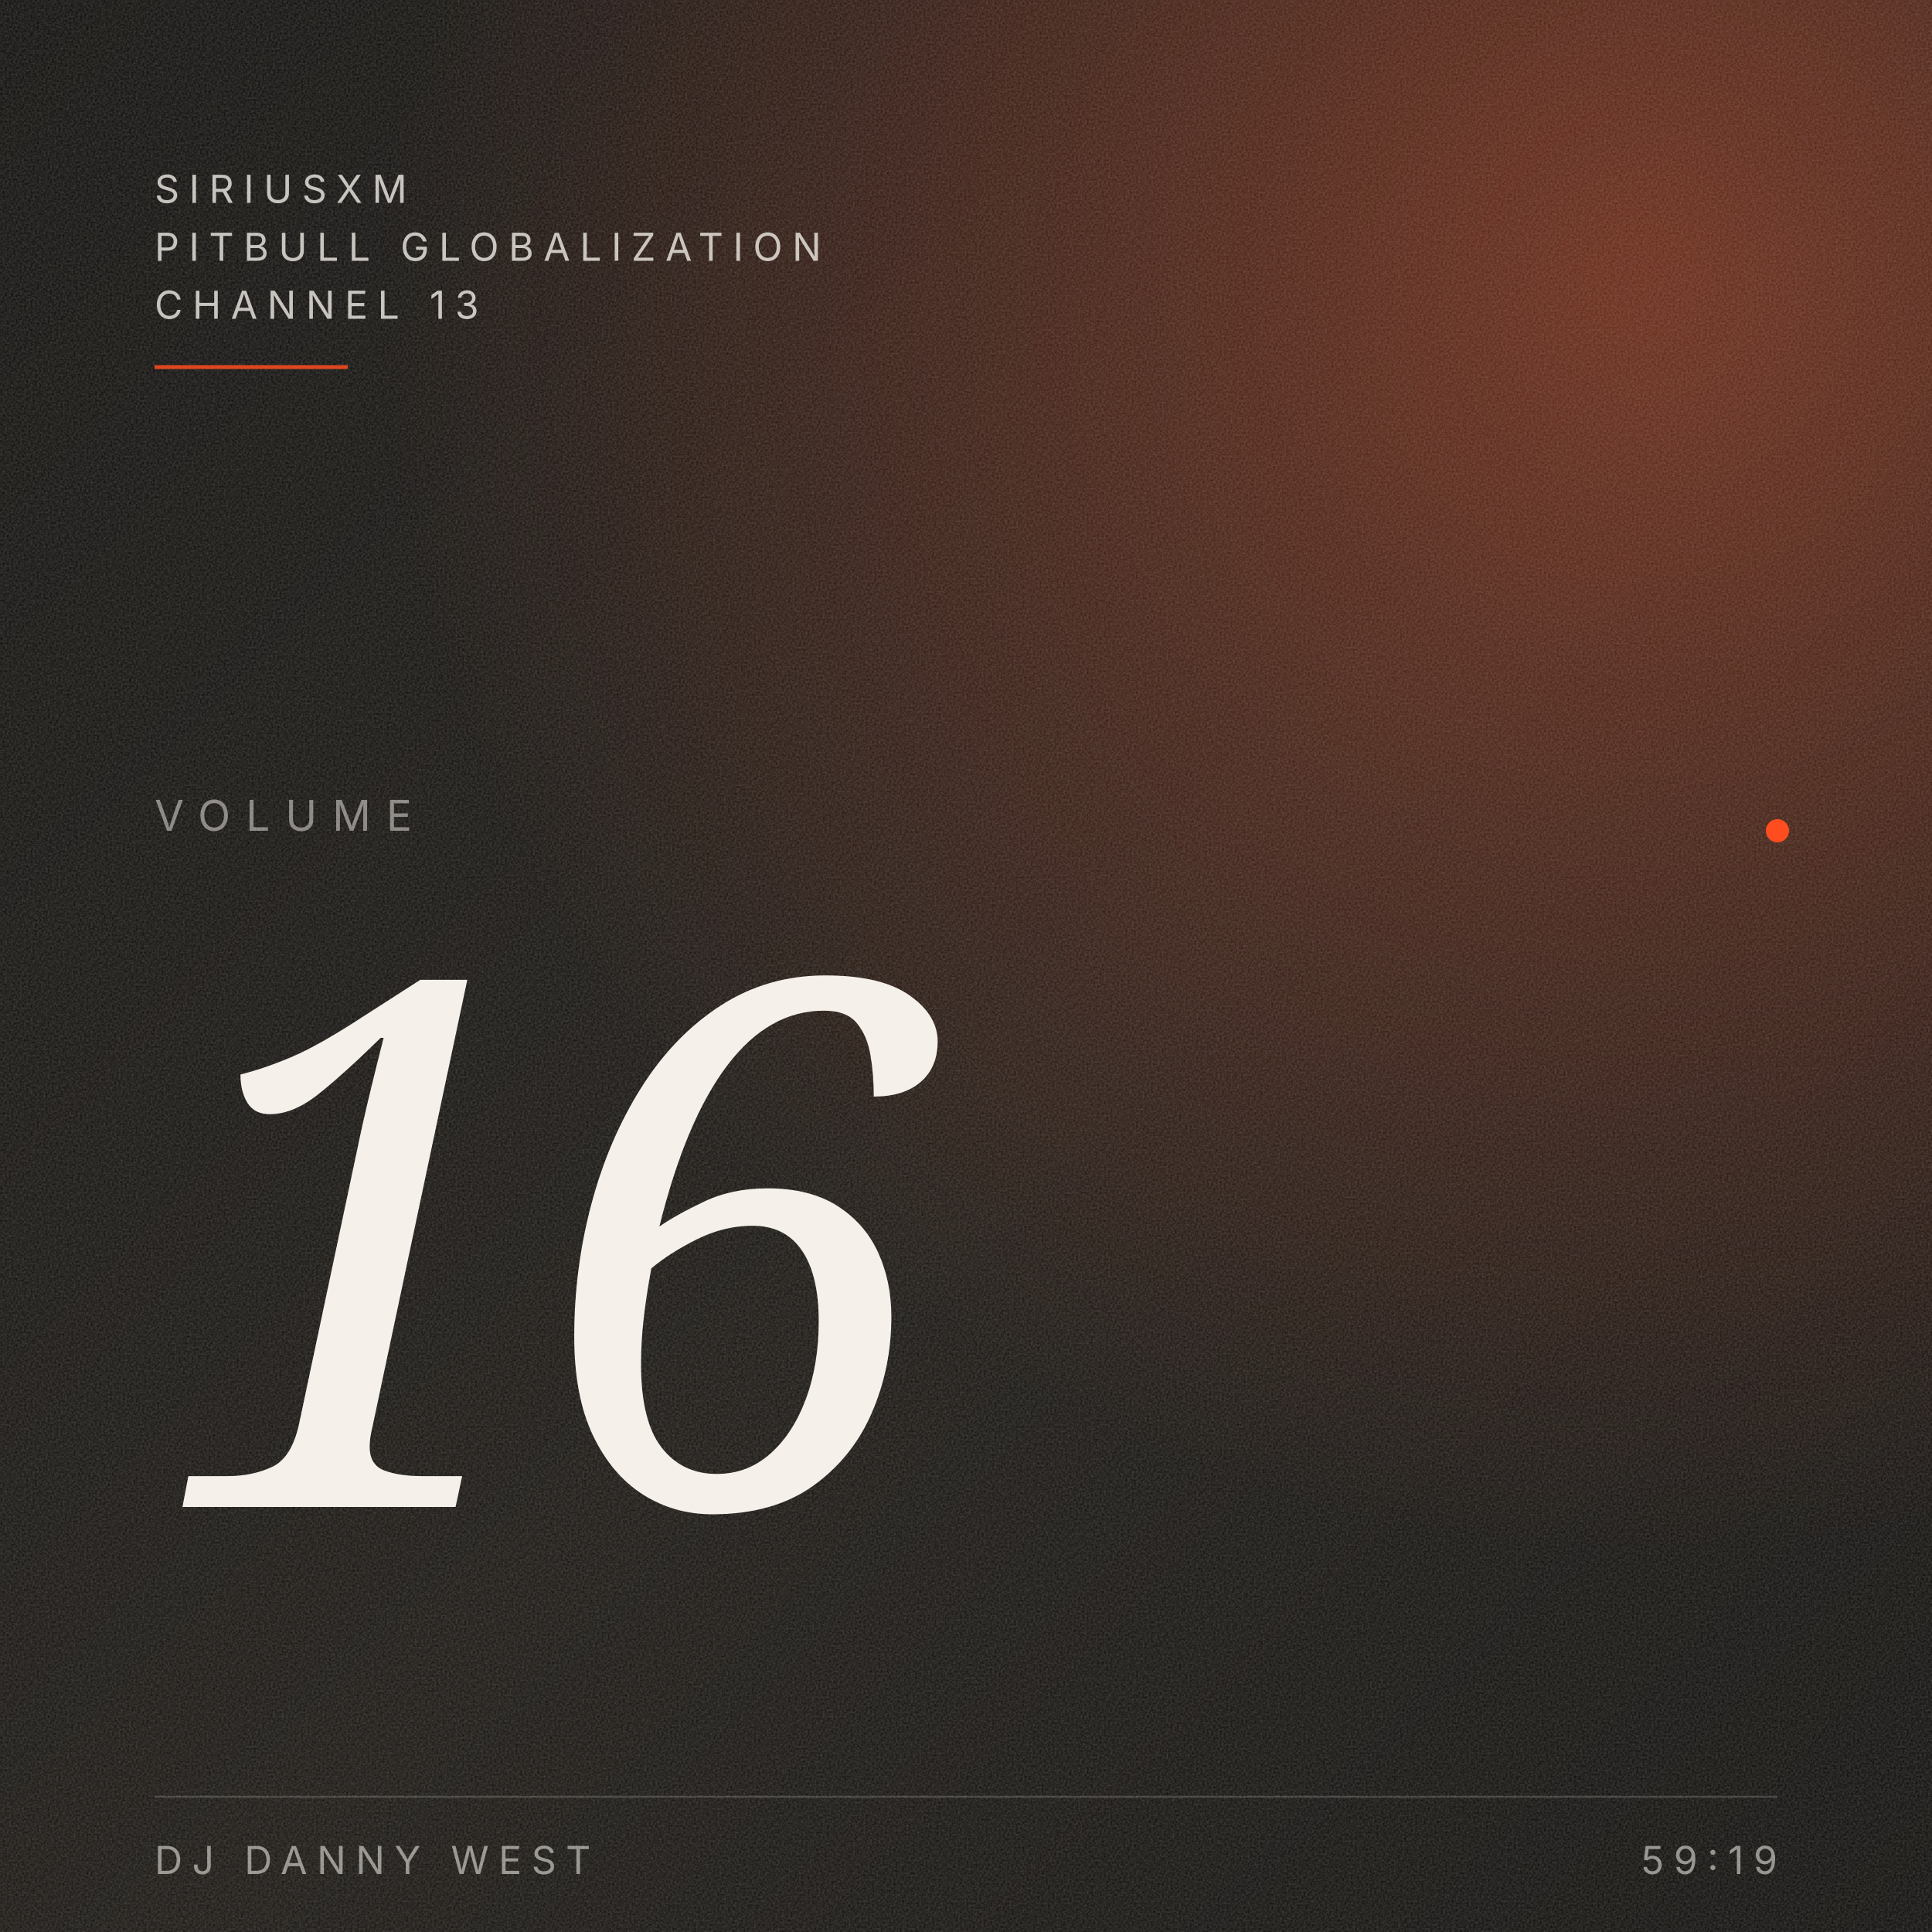
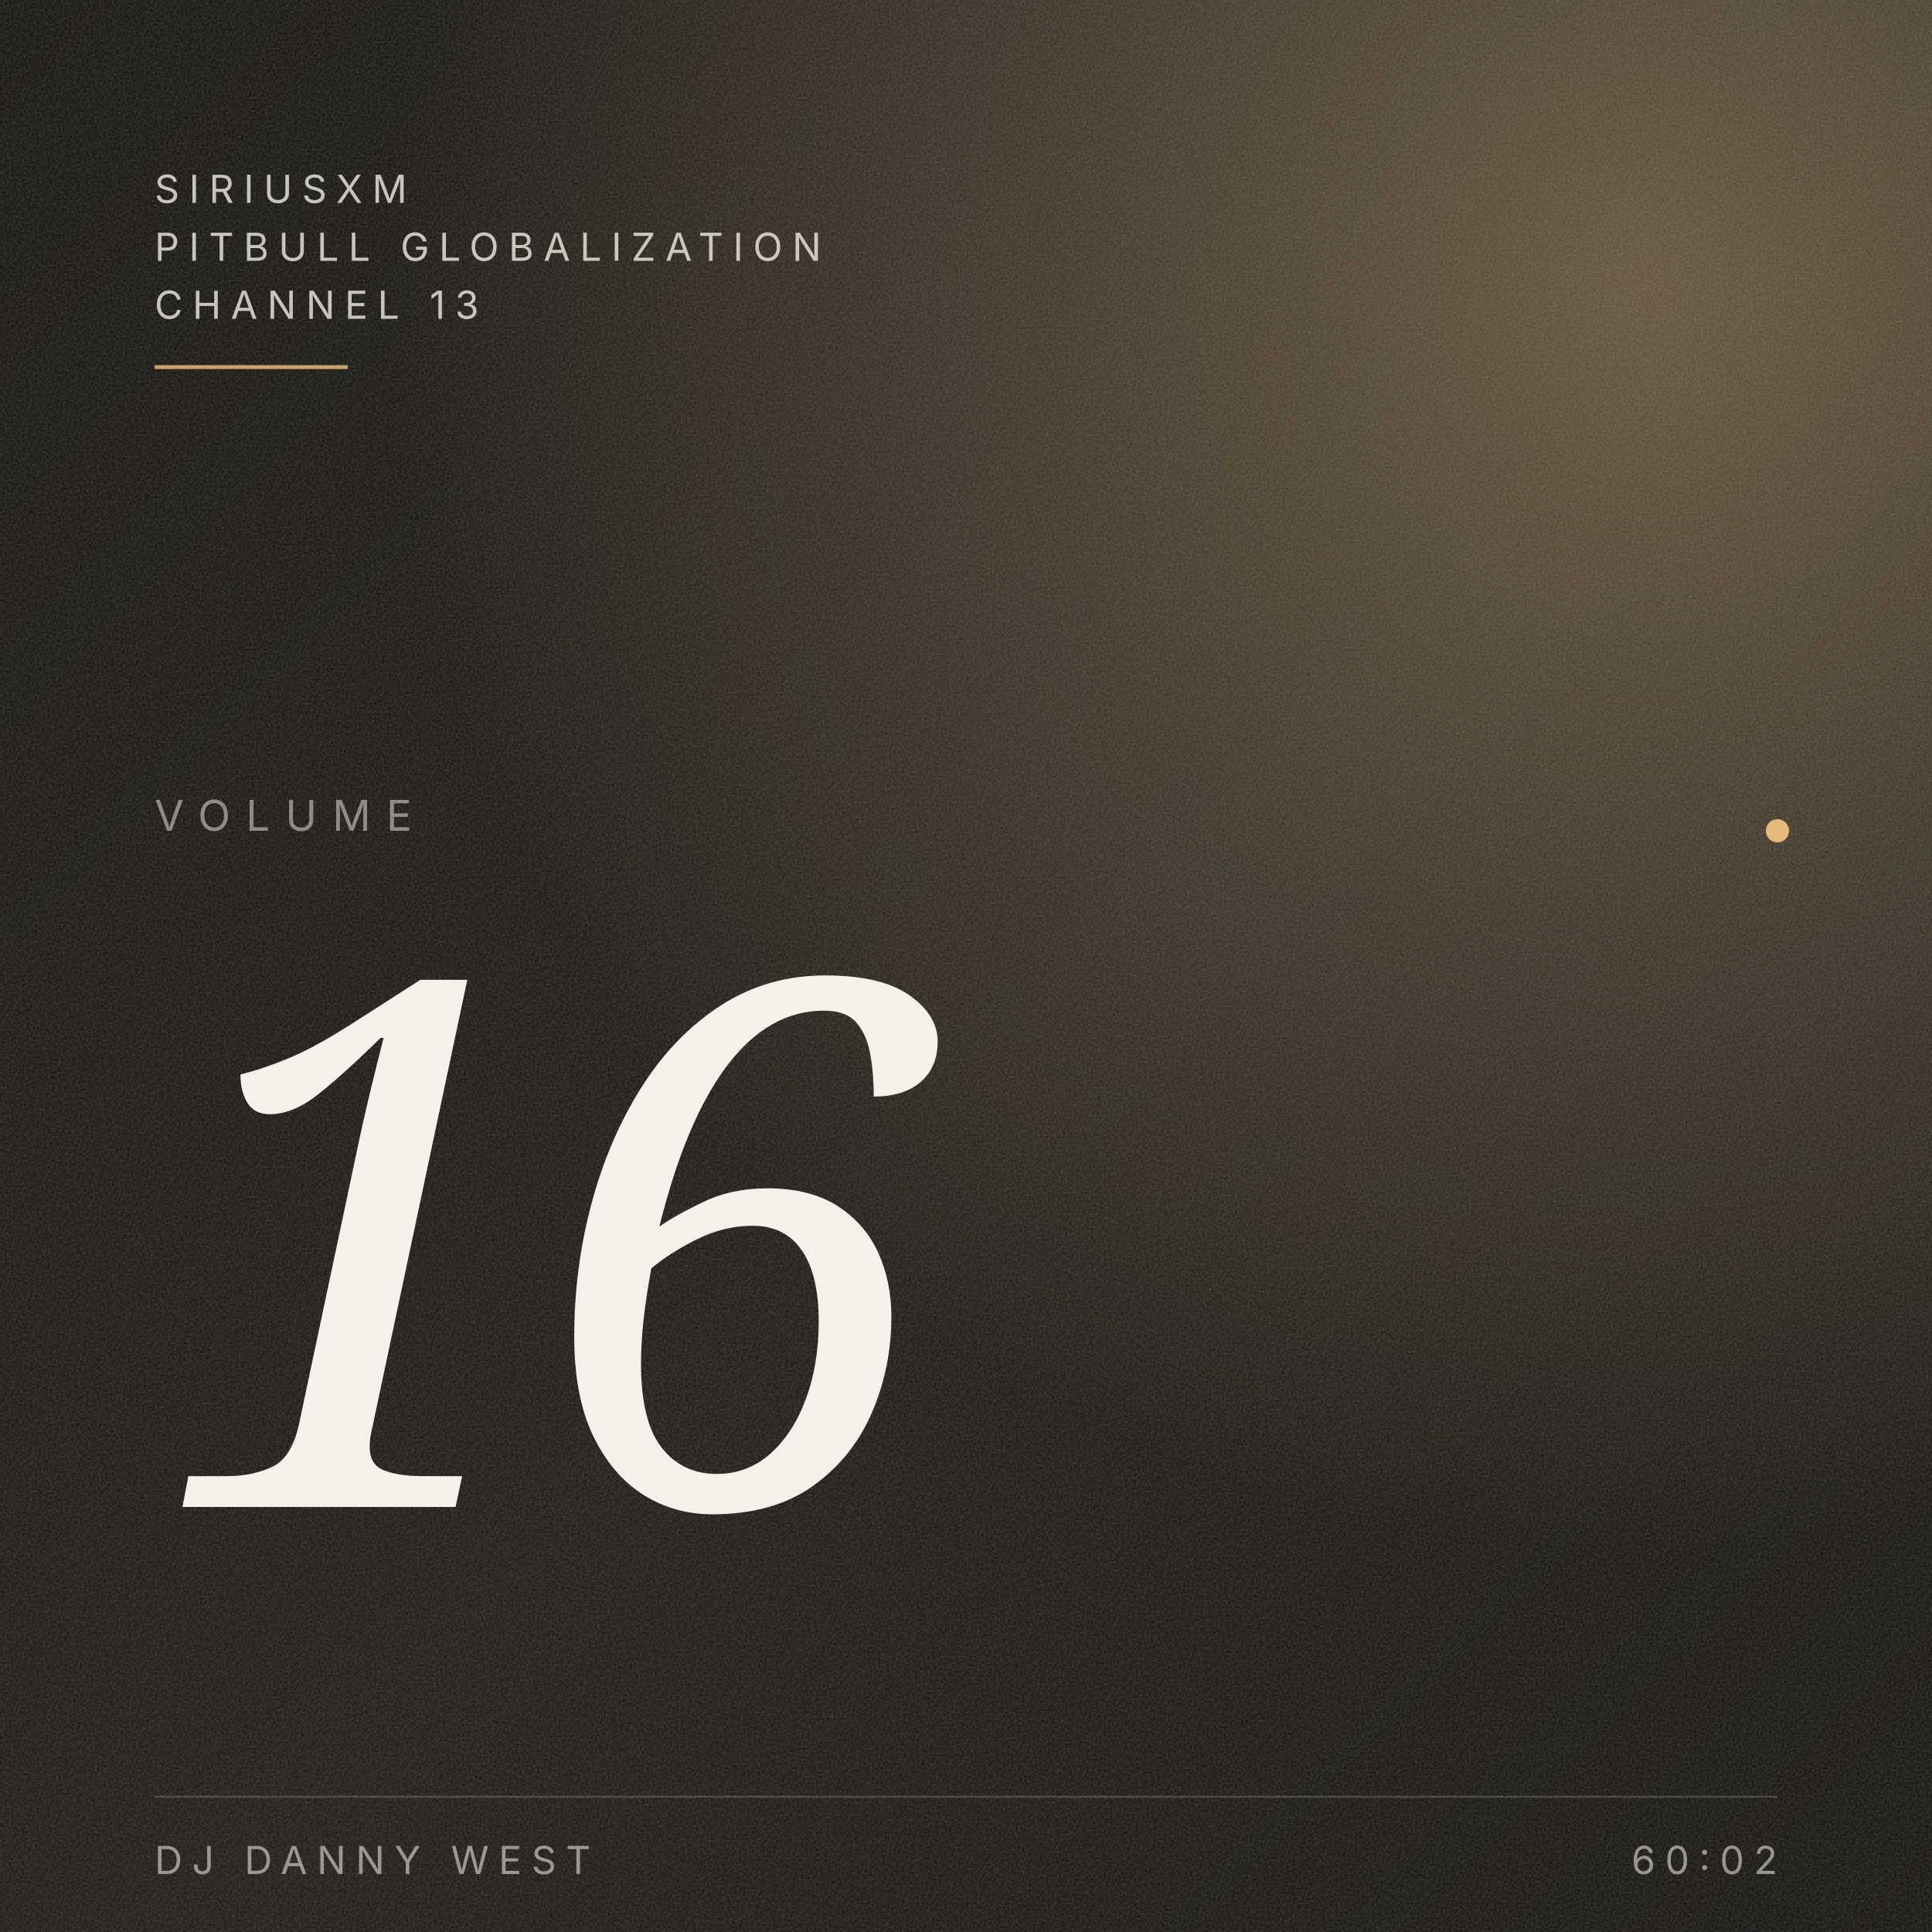
<svg xmlns="http://www.w3.org/2000/svg" viewBox="0 0 1000 1000" preserveAspectRatio="xMidYMid slice">
  <defs>
    <linearGradient id="bg" x1="0" y1="0" x2="1" y2="1">
      <stop offset="0" stop-color="#0A0907" />
      <stop offset="0.55" stop-color="#14110D" />
      <stop offset="1" stop-color="#0A0907" />
    </linearGradient>
    <radialGradient id="ember" cx="0.85" cy="0.15" r="0.65">
-       <stop offset="0" stop-color="#FF4D1F" stop-opacity="0.35" />
-       <stop offset="1" stop-color="#FF4D1F" stop-opacity="0" />
+       <stop offset="0" stop-color="#E5B97A" stop-opacity="0.35" />
+       <stop offset="1" stop-color="#E5B97A" stop-opacity="0" />
    </radialGradient>
    <filter id="grain" x="0" y="0" width="100%" height="100%">
      <feTurbulence type="fractalNoise" baseFrequency="0.9" numOctaves="3" stitchTiles="stitch" />
      <feColorMatrix values="0 0 0 0 0.96  0 0 0 0 0.94  0 0 0 0 0.92  0 0 0 0.5 0" />
    </filter>
  </defs>
  <rect width="1000" height="1000" fill="url(#bg)" />
  <rect width="1000" height="1000" fill="url(#ember)" />
  <rect width="1000" height="1000" filter="url(#grain)" opacity="0.45" />
  <g font-family="Inter, system-ui, sans-serif" fill="#F5F1EA">
    <text x="80" y="105" font-size="20" letter-spacing="5" fill-opacity="0.78">SIRIUSXM</text>
    <text x="80" y="135" font-size="20" letter-spacing="5" fill-opacity="0.78">PITBULL GLOBALIZATION</text>
    <text x="80" y="165" font-size="20" letter-spacing="5" fill-opacity="0.78">CHANNEL 13</text>
-     <line x1="80" y1="190" x2="180" y2="190" stroke="#FF4D1F" stroke-opacity="0.85" stroke-width="2" />
+     <line x1="80" y1="190" x2="180" y2="190" stroke="#E5B97A" stroke-opacity="0.85" stroke-width="2" />
  </g>
  <g font-family="Inter, system-ui, sans-serif" fill="#F5F1EA" fill-opacity="0.5">
    <text x="80" y="430" font-size="22" letter-spacing="8">VOLUME</text>
  </g>
  <g font-family="Fraunces, Georgia, serif" fill="#F5F1EA" style="font-variation-settings: 'opsz' 144;">
    <text x="80" y="780" font-size="380" font-style="italic" font-weight="300" letter-spacing="-18">16</text>
  </g>
-   <circle cx="920" cy="430" r="6" fill="#FF4D1F" />
+   <circle cx="920" cy="430" r="6" fill="#E5B97A" />
  <g font-family="Inter, system-ui, sans-serif" fill="#F5F1EA" fill-opacity="0.55">
    <line x1="80" y1="930" x2="920" y2="930" stroke="#F5F1EA" stroke-opacity="0.18" stroke-width="1" />
    <text x="80" y="970" font-size="20" letter-spacing="5">DJ DANNY WEST</text>
-     <text x="920" y="970" text-anchor="end" font-size="20" letter-spacing="5">59:19</text>
+     <text x="920" y="970" text-anchor="end" font-size="20" letter-spacing="5">60:02</text>
  </g>
</svg>
